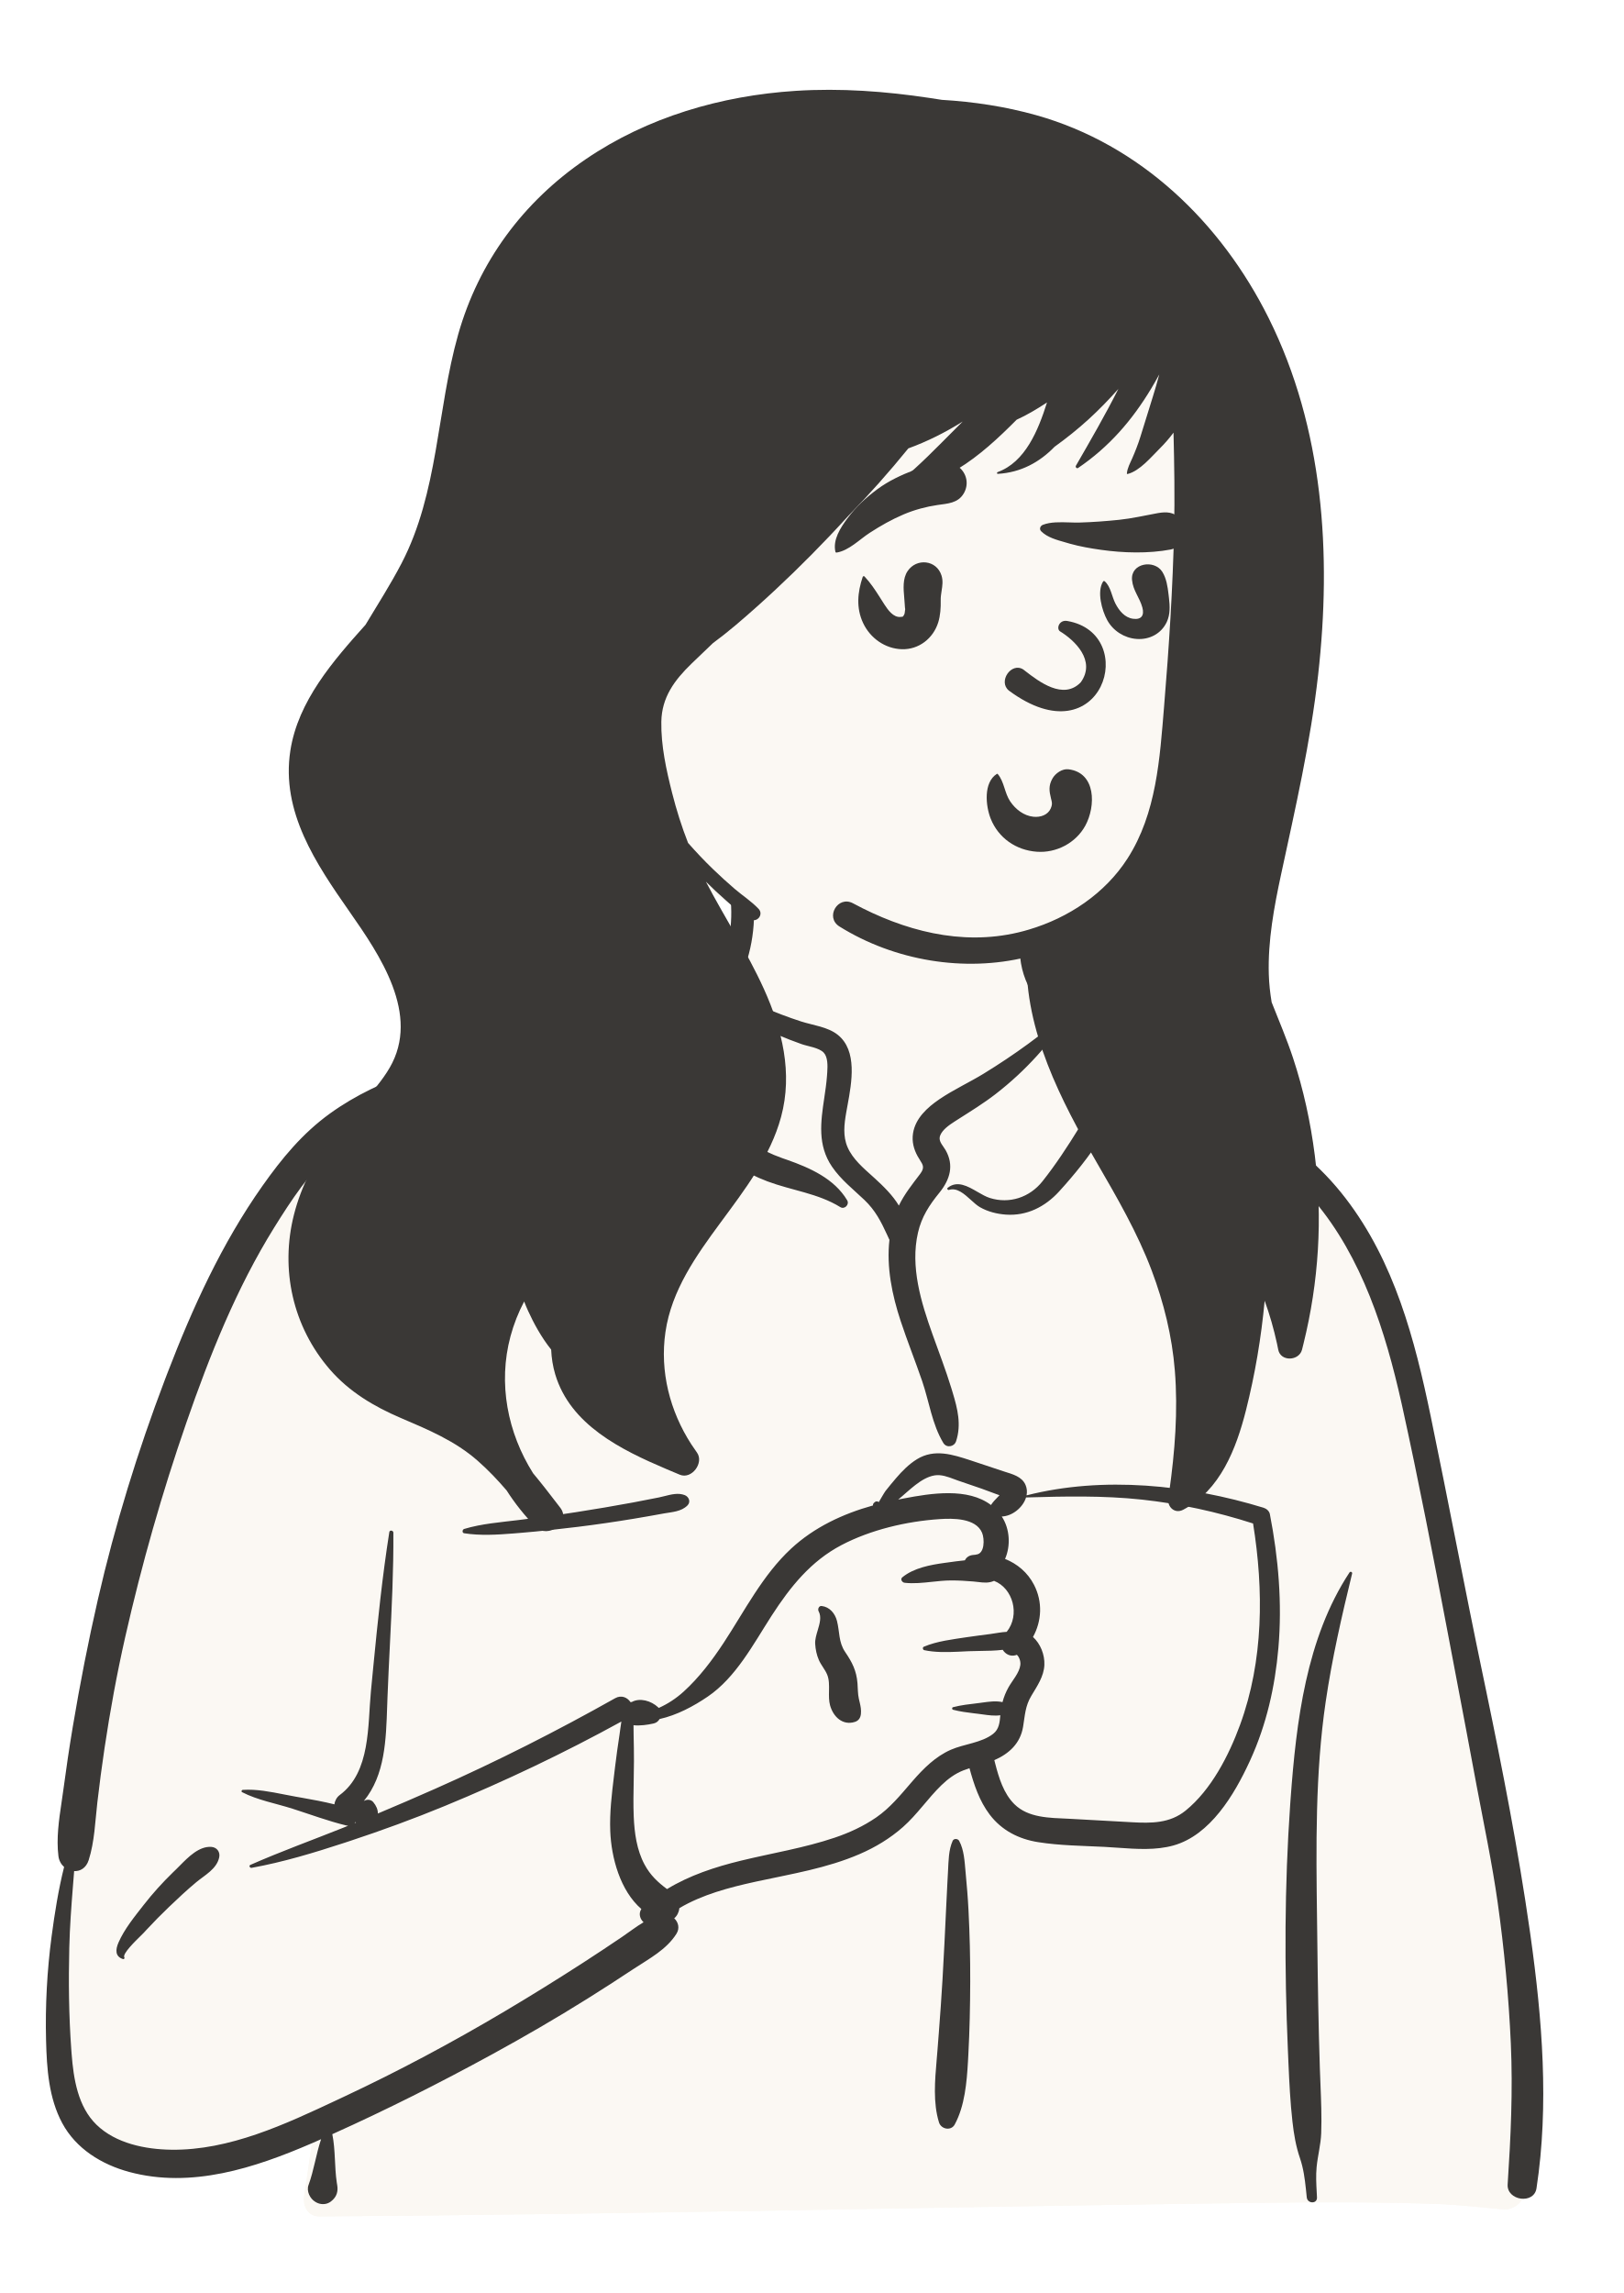
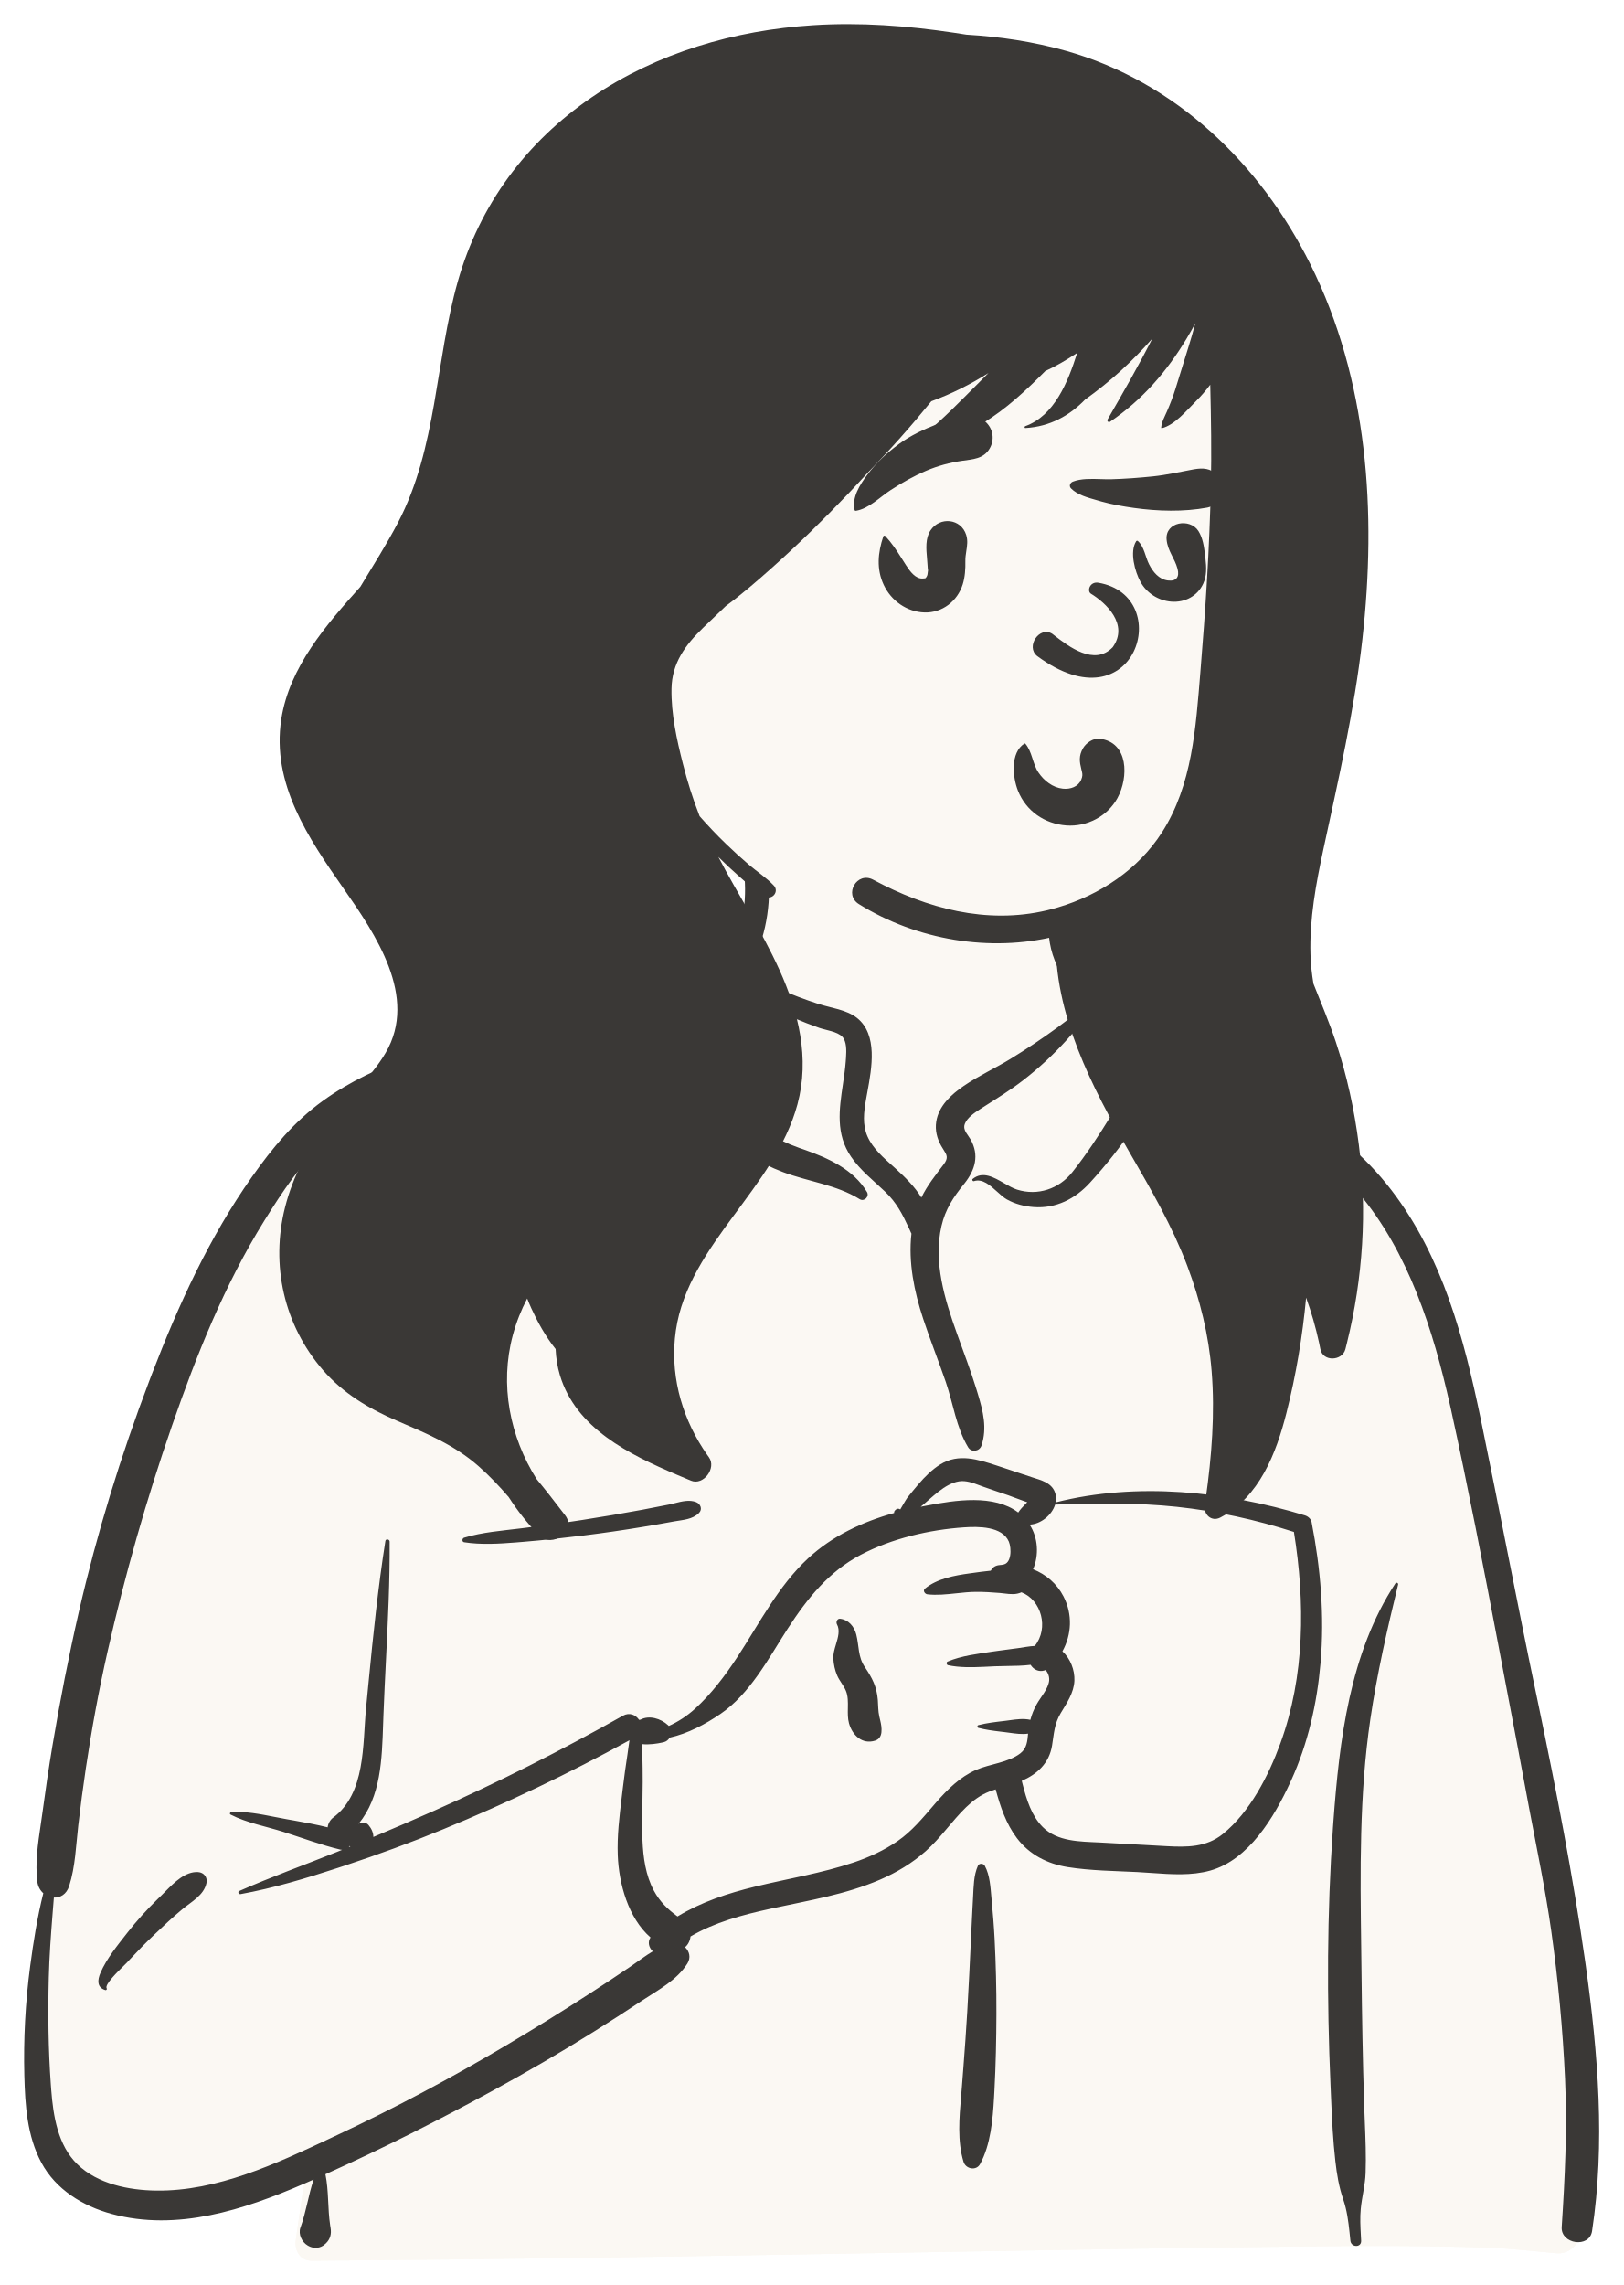
- <svg xmlns="http://www.w3.org/2000/svg" viewBox="0 0 850 1200">
+ <svg xmlns="http://www.w3.org/2000/svg" viewBox="12 35 808 1137">
  <g>
    <g transform="translate(0 459)">
      <path d="M0 0L229 0L229 282L0 282L0 0Z" transform="translate(461.0002 279.0005)" fill="#FBF8F3" stroke="none" />
      <path d="M478.211 10.022C451.865 -8.077 389.892 0.376 365.207 19.173C356.456 26.35 355.931 33.189 355.374 40.458C355.242 42.171 355.109 43.907 354.866 45.678L354.767 46.359C353.545 54.322 348.01 62.99 347.416 73.26C344.894 71.781 342.429 70.08 340.065 68.448C334.969 64.931 330.341 61.738 326.628 61.786C310.167 62.002 303.499 85.083 287.852 97.574C273.939 106.231 256.205 106.914 240.293 109.036L238.784 109.242C184.365 116.975 137.006 151.343 104.703 194.751C30.034 301.118 23.221 439.036 3.895 563.687C3.519 568.088 3.035 572.695 2.537 577.436C-1.082 611.896 -5.447 653.472 25.395 674.547C24.974 674.671 23.89 674.626 22.645 674.575C19.716 674.454 15.9 674.298 17.772 676.204C55.896 687.781 96.54 685.24 134.772 675.142C133.245 685.592 131.782 696.042 130.205 706.487C129.422 711.675 132.293 716.934 138.157 716.926C299.797 715.874 461.421 711.909 623.054 709.897L627.427 709.84C659.499 709.433 691.588 709.3 723.648 710.413C735.213 710.844 746.61 712.224 758.121 713.235C767.014 713.646 772.693 703.027 768.284 695.525C766.444 691.309 764.454 687.759 761.93 684.107C775.906 601.796 756.571 521.285 737.335 441.184C729.909 410.263 722.498 379.404 717.024 348.525C702.166 239.267 683.425 143.029 559.983 123.38C557.146 116.649 556.961 102.581 552.847 97.574C549.53 86.958 530.636 79.232 519.195 84.627C507.069 57.589 504.233 28.197 478.211 10.022ZM504.14 341.178C506.191 339.828 595.804 327.719 630.495 351.819C638.217 357.183 635.98 395.299 633.465 430.706L632.445 444.949C627.844 453.928 618.904 482.876 611.188 494.352C596.721 515.867 553.337 525.782 528.438 516.226C516.42 512.206 498.344 506.177 492.334 494.352C486.604 481.129 493.076 467.857 499.621 454.433C503.44 446.602 507.284 438.72 508.745 430.766C509.367 427.379 507.561 423.658 505.775 419.979C504.359 417.06 502.955 414.168 502.787 411.49C502.8 410.094 502.916 408.386 503.041 406.552C503.34 402.15 503.688 397.021 502.787 393.741C501.452 388.882 499.431 384.487 497.476 380.233C493.673 371.959 490.117 364.223 492.334 354.663C486.754 356.783 483.174 350.841 488.005 349.263C490.413 348.921 492.823 348.589 495.235 348.269C497.678 344.411 499.623 344.149 504.14 341.178Z" transform="translate(29.00043 -16)" fill="#FBF8F3" fill-rule="evenodd" stroke="none" />
      <path d="M335.273 6.092L325.345 0C309.808 1.363 303.086 23.562 287.852 35.724C274.381 44.105 257.328 45.012 241.814 46.987L240.293 47.185L238.784 47.392C184.365 55.125 137.006 89.493 104.703 132.901C30.034 239.268 23.221 377.186 3.895 501.837C3.519 506.237 3.035 510.844 2.537 515.586C-1.082 550.045 -5.447 591.622 25.395 612.697C24.974 612.82 23.89 612.775 22.645 612.724C19.716 612.604 15.9 612.447 17.772 614.354C55.896 625.931 96.54 623.39 134.772 613.292C133.245 623.742 131.782 634.192 130.205 644.637C129.422 649.825 132.293 655.084 138.157 655.075C299.797 654.024 461.421 650.059 623.054 648.047L627.427 647.99C659.499 647.582 691.588 647.449 723.648 648.563C735.213 648.994 746.61 650.374 758.121 651.385C767.014 651.796 772.693 641.177 768.284 633.675C766.444 629.459 764.454 625.909 761.93 622.257C775.906 539.945 756.571 459.434 737.335 379.333C729.909 348.413 722.498 317.553 717.024 286.675C702.166 177.417 683.425 81.178 559.983 61.529C557.146 54.798 556.961 40.731 552.847 35.724C550.379 27.824 539.285 21.524 529.055 21.041L530.824 26.421L514.233 42.04C476.31 68.15 457.348 83.186 457.348 87.147C457.348 90.829 458.27 98.121 460.114 109.021L460.548 111.551L441.166 130.873Q409.698 99.303 409.698 90.366L409.698 45.847Q409.698 39.289 392.931 34.594L335.273 6.092ZM463.502 261.306Q455.019 261.306 428.756 287.652L427.214 288.365C406.049 298.196 392.028 306.724 385.15 313.948L384.905 314.209Q374.484 325.389 343.63 373.669L313.843 391.284L302.573 391.284L294.549 449.487L313.843 491.047L357.547 476.325L428.756 457.556L469.618 416.101L492.668 408.362C489.872 416.442 488.858 424.48 492.334 432.501C498.344 444.326 516.42 450.356 528.438 454.376C553.337 463.932 596.721 454.016 611.188 432.501C618.904 421.025 627.844 392.077 632.445 383.098L633.765 364.595C636.143 330.451 637.908 295.118 630.495 289.968C595.804 265.868 506.191 277.978 504.14 279.327C499.623 282.298 497.678 282.561 495.235 286.419L493.97 286.588L501.082 276.943L498.564 275.598C480.596 266.07 468.909 261.306 463.502 261.306ZM497.476 318.383C493.673 310.109 490.117 302.373 492.334 292.813C492.043 292.923 491.758 293.012 491.479 293.08L491.479 309.457L502.253 330.081C500.945 325.93 499.186 322.102 497.476 318.383Z" transform="translate(29.00043 45.85067)" fill="#FBF8F3" fill-rule="evenodd" stroke="none" />
      <path d="M358.545 5.716C357.95 -1.937 369.861 -1.874 370.451 5.716C371.738 22.286 368.009 38.699 359.983 53.226C359.924 53.332 359.859 53.426 359.797 53.526C364.817 56.138 369.894 58.644 375.084 60.884C381.723 63.75 388.487 66.36 395.372 68.574C401.6 70.578 409.273 71.369 414.509 75.539C424.898 83.812 421.839 100.455 419.672 112.245C419.536 112.985 419.403 113.706 419.278 114.404L418.946 116.271C417.889 122.357 417.124 128.601 419.69 134.442C422.43 140.681 427.971 145.309 432.914 149.773L433.912 150.678C438.291 154.668 443.295 159.515 446.507 164.923C449.439 158.861 453.436 153.907 457.662 148.33C460.101 145.111 459.162 143.637 457.568 141.133C457.192 140.542 456.779 139.893 456.365 139.15C454.28 135.408 453.262 131.419 453.914 127.15C455.117 119.266 461.418 113.571 467.69 109.292C475.097 104.241 483.364 100.499 491.021 95.8C506.755 86.146 522.078 75.108 535.883 62.849C536.264 62.51 536.924 62.954 536.619 63.417C525.714 80.004 512.927 94.337 497.212 106.503C490.84 111.436 484.146 115.528 477.407 119.83L475.47 121.073C472.764 122.826 469.389 125.168 468.166 128.152C467.228 130.439 468.528 132.298 469.826 134.154C470.231 134.734 470.636 135.313 470.973 135.905C475.46 143.8 473.295 151.166 467.976 157.861L467.728 158.169C462.442 164.683 458.436 170.741 456.52 179.063C452.403 196.94 458.137 215.561 464.14 232.344L464.377 233.005C467.624 242.051 471.075 251.031 473.896 260.222L474.672 262.763C477.228 271.22 479.321 279.561 476.454 288.254C475.479 291.211 471.446 291.91 469.771 289.127C463.862 279.313 462.389 267.503 458.685 256.713C455.075 246.197 450.93 235.871 447.443 225.312C442.953 211.717 439.948 197.083 441.579 182.823C441.531 182.74 441.478 182.662 441.438 182.574L440.295 180.074C437.178 173.304 434.168 167.392 428.5 161.996C422.588 156.367 416.171 151.384 411.519 144.57C403.803 133.268 405.623 120.996 407.458 108.62C408.026 104.788 408.595 100.946 408.884 97.12L409.024 95.136C409.245 91.775 409.367 87.209 407.172 84.883C404.703 82.265 398.913 81.597 395.637 80.438C387.171 77.442 378.828 73.951 370.882 69.759C363.318 65.769 355.991 61.361 349.169 56.197L345.711 53.596C340.255 49.48 334.598 44.984 330.942 39.381C330.52 38.736 331.237 37.695 332.001 38.004C338.105 40.481 343.682 44.421 349.393 47.849C349.482 47.64 349.585 47.429 349.702 47.217C356.768 34.429 359.674 20.261 358.545 5.716ZM522.707 22.954C524.349 15.691 513.078 12.661 511.172 20.009C507.045 35.926 512.426 53.511 525.361 63.864C531.286 68.606 539.764 60.234 533.78 55.445L533.432 55.163C523.973 47.386 519.542 35.172 522.653 23.175L522.707 22.954ZM330.002 40.107C331.524 37.242 327.98 34.577 325.585 36.698C315.595 45.55 305.288 55.13 294.142 62.494C290.83 64.682 289.141 69.445 291.109 72.973C275.552 79.813 257.949 81.205 241.272 83.475C224.851 85.71 208.715 89.303 193.016 94.665C177.334 100.023 162.138 107.033 148.666 116.769C134.286 127.16 123.528 140.234 113.351 154.654C92.076 184.795 76.797 218.372 63.602 252.681L62.352 255.95C48.072 293.486 36.211 331.941 27.229 371.092C22.181 393.09 17.846 415.302 14.116 437.561C12.268 448.583 10.633 459.639 9.155 470.717C8.87 472.849 8.552 474.998 8.232 477.159C6.849 486.502 5.433 496.063 6.581 505.325C6.88 507.739 8.012 509.688 9.552 511.047C6.558 522.988 4.617 535.282 3.012 547.348C0.621 565.323 -0.351 583.731 0.113 601.862C0.489 616.552 1.49 631.886 8.572 645.092C15.768 658.513 29.212 666.747 43.596 670.64C76.151 679.448 109.339 668.568 139.217 655.648L141.98 654.444L144.076 653.507C141.434 661.367 140.353 669.7 137.492 677.508C136.328 680.685 138.263 684.684 141.069 686.298L141.477 686.532L141.719 686.666C143.843 687.778 146.513 687.793 148.588 686.532L148.92 686.319C149.181 686.137 149.437 685.926 149.686 685.698L149.663 685.716L149.731 685.659L149.933 685.474L149.929 685.502L150.156 685.293C152.31 683.251 153.048 680.635 152.502 677.508L152.305 676.306C151.027 667.882 151.649 659.253 149.948 650.884C178.288 638.146 206.124 624.103 233.375 609.216C250.318 599.96 267.025 590.278 283.39 580.032C291.44 574.993 299.425 569.849 307.341 564.601L307.864 564.256C315.911 558.975 324.875 554.276 330.079 546.017C331.942 543.059 331.044 539.906 328.924 537.915C330.448 536.629 331.399 534.665 331.634 532.578C343.654 525.488 357.554 521.819 371.172 518.831L372.433 518.557C390.522 514.64 408.868 511.688 425.97 504.298C434.223 500.732 441.917 496.094 448.669 490.13C456.128 483.542 461.658 475.157 468.787 468.253C472.163 464.984 475.897 462.206 480.304 460.485C481.348 460.076 482.409 459.715 483.477 459.375C485.81 467.93 488.658 476.53 494.066 483.646C500.335 491.894 509.223 496.441 519.367 498.051C530.757 499.859 542.51 499.943 554.01 500.522C556.346 500.64 558.722 500.809 561.119 500.979C570.862 501.672 580.964 502.391 590.273 499.784C609.486 494.405 622.067 473.249 630.004 456.086L630.484 455.04C638.931 436.521 643.413 416.698 645.167 396.47C647.2 373.036 645.199 349.407 640.706 326.366C640.389 324.74 638.886 323.502 637.38 323.042C598.168 311.046 553.536 306.351 513.352 316.57C513.701 314.784 513.585 312.943 512.836 311.169C510.944 306.687 505.993 305.498 501.762 304.139L501.177 303.947C495.503 302.062 489.838 300.145 484.154 298.288L484.024 298.246C474.659 295.188 465.086 292.061 455.978 297.656C451.799 300.224 448.19 303.878 445.023 307.581C443.155 309.768 441.315 312.002 439.527 314.253C439.228 314.63 438.367 316.065 437.528 317.49L435.992 320.115C435.958 320.055 435.908 319.999 435.825 319.958C434.78 319.455 434.203 319.742 433.394 320.571C433.076 320.897 432.9 321.387 432.966 321.847C417.219 326.236 402.209 333.227 390.102 344.456C375.201 358.277 365.831 376.948 354.8 393.738C348.81 402.854 341.939 411.945 333.827 419.297C329.863 422.89 325.495 425.725 320.817 427.825C320.72 427.715 320.627 427.603 320.518 427.499C316.823 424.048 310.957 422.363 306.651 424.729C306.643 424.729 306.634 424.728 306.625 424.728L306.392 424.738C306.351 424.739 306.311 424.743 306.271 424.749L306.037 424.782C304.409 422.339 301.28 420.883 297.988 422.736C267.399 439.952 235.979 455.863 203.886 470.081C193.904 474.503 183.873 478.837 173.798 483.061C173.826 481.026 172.93 478.952 171.378 477.105C170.115 475.603 168.007 475.603 166.448 476.514C177.597 462.893 178.068 444.51 178.669 426.808L178.838 422.101C179.18 413.069 179.629 404.046 180.079 395.025C181.057 375.389 182.035 355.763 181.906 336.074C181.898 334.905 179.983 334.55 179.788 335.788C176.134 358.969 173.728 382.321 171.455 405.676L170.163 419.021C168.42 436.996 170.075 461.372 153.778 473.441C152.297 474.538 151.256 476.409 151.055 478.272C145.493 476.891 139.78 475.831 134.191 474.846L130.855 474.261C128.866 473.914 126.829 473.511 124.764 473.103C117.608 471.69 110.112 470.209 103.083 470.696C102.479 470.737 102.132 471.599 102.752 471.919C110.811 476.075 120.498 477.804 129.12 480.557C138.41 483.523 147.808 487.046 157.28 489.332C157.61 489.411 157.926 489.453 158.231 489.47L155.577 490.551C139.426 497.017 122.963 502.939 107.051 509.96C106.119 510.371 106.828 511.66 107.701 511.502C124.028 508.547 140.2 503.663 155.994 498.493L159.373 497.381C176.042 491.87 192.484 485.856 208.718 479.167C240.389 466.118 271.243 451.43 301.256 434.937C300.866 437.269 300.611 439.632 300.277 441.841C299.432 447.433 298.618 453.04 297.959 458.657C297.776 460.212 297.587 461.768 297.398 463.326C296.231 472.927 295.059 482.579 295.435 492.254C295.976 506.185 300.602 523.402 311.717 533.05C310.139 535.458 310.98 538.216 312.864 539.97C309.019 542.243 305.44 545.052 301.663 547.614C295.069 552.087 288.425 556.489 281.734 560.818C268.099 569.637 254.288 578.206 240.326 586.499C212.91 602.783 184.821 617.798 155.943 631.325C154.793 631.864 153.64 632.405 152.482 632.949C125.4 645.662 96.102 659.416 65.713 659.019C52.108 658.842 36.586 655.751 26.491 645.921C16.744 636.43 14.496 621.866 13.491 608.904L13.309 606.482C12.029 588.722 11.829 570.975 12.271 553.177C12.537 542.473 13.326 531.832 14.171 521.194L14.809 513.215C17.951 513.362 21.088 511.634 22.418 507.47C25.517 497.754 25.787 487.358 26.957 477.253C28.055 467.79 29.303 458.348 30.709 448.926C33.63 429.363 37.184 409.936 41.56 390.646C50.164 352.723 60.822 315.245 73.564 278.503C85.816 243.179 99.731 208.279 119.526 176.423C128.375 162.184 138.043 147.624 150.465 136.224C162.167 125.482 176.297 117.599 190.663 110.998C206.957 103.51 224.232 98.516 241.6 94.216L243.493 93.748C260.84 89.451 277.9 85.076 292.846 75.021C302.531 83.464 311.347 91.987 319.535 101.966C327.815 112.058 335.753 122.368 345.207 131.43C354.677 140.507 365.395 147.619 377.69 152.24C390.418 157.024 404.157 158.48 415.85 165.72C418.096 167.111 420.768 164.357 419.441 162.128C412.711 150.825 399.952 145.165 388.014 140.974L385.614 140.141C373.73 135.942 363.901 129.646 355.013 120.638C346 111.505 338.409 101.101 330.38 91.121C324.101 83.317 317.452 74.989 309.699 68.282C312.72 65.054 315.701 61.79 318.484 58.339C323.074 52.647 326.582 46.546 330.002 40.107ZM536.927 52.289C536.627 51.368 537.771 50.492 538.58 51.018C543.271 54.072 547.336 58.107 551.663 61.644C556.464 65.568 561.3 69.412 566.211 73.197C573.37 78.716 565.067 88.876 558.765 82.847C550.141 74.6 540.696 63.816 536.927 52.289ZM566.602 95.101C567.044 87.177 555.96 86.662 553.528 93.331C551.598 98.622 551.064 104.261 548.715 109.45C546.387 114.591 543.692 119.579 540.738 124.385C534.921 133.85 528.551 143.583 521.63 152.276C515.001 160.602 504.432 164.179 494.133 160.944C492.086 160.301 489.924 159.05 487.709 157.769C482.53 154.772 477.057 151.605 472.056 155.631C471.539 156.046 472.097 156.922 472.695 156.728C476.923 155.354 480.72 158.798 484.249 161.998C485.882 163.478 487.457 164.907 488.99 165.781C493.071 168.107 497.772 169.292 502.429 169.635C513.482 170.449 523.074 165.55 530.382 157.538C538.443 148.701 545.99 139.337 552.433 129.247C555.805 123.969 558.623 118.562 561.063 112.803L561.315 112.211C563.679 106.684 566.263 101.189 566.602 95.101ZM567.483 100.423C565.915 100.05 565.419 102.191 566.835 102.773C602.303 117.38 638.614 132.479 663.979 162.46C688.974 192.002 701.259 230.972 709.592 268.174L710.097 270.449C718.612 309.118 726.148 348.065 733.539 386.978L738.47 412.966C741.77 430.323 745.077 447.679 748.285 465.053L748.886 468.279C752.717 488.706 757.046 509.04 759.95 529.63C763.401 554.097 765.716 578.672 766.838 603.355C767.959 628.033 766.799 652.527 765.179 677.15C764.618 685.667 778.964 687.814 780.279 679.193C786.927 635.618 783.262 590.652 777.17 547.19L776.736 544.125C770.695 501.861 762.496 460.067 753.812 418.298L752.069 409.944C742.684 365.097 734.213 320.072 724.909 275.211C716.537 234.839 705.932 194.429 680.412 161.178C667.284 144.072 650.762 130.161 631.247 120.843C611.745 111.53 591.229 106.108 570.335 101.103L567.483 100.423ZM475.483 308.104C476.113 308.34 476.735 308.574 477.346 308.79C481.501 310.263 485.681 311.661 489.857 313.075L489.899 313.09C490.512 313.309 494.392 314.803 497.667 315.961L499.195 316.49L498.527 317.202C498.414 317.319 498.3 317.435 498.181 317.546C496.943 318.819 495.807 319.98 494.827 321.468C494.792 321.521 494.768 321.574 494.737 321.627C482.6 312.434 463.452 315.428 448.992 318.207L446.167 318.756C451.794 314.194 458.122 307.267 465.233 306.115C468.692 305.555 472.197 306.87 475.483 308.104ZM320.892 317.662C321.841 317.469 322.818 317.222 323.81 316.97C327.351 316.074 331.083 315.129 334.423 316.44C336.621 317.304 337.707 319.984 335.85 321.847C332.626 325.079 327.94 325.259 323.597 326.021L323.215 326.09C318.08 327.04 312.936 327.941 307.785 328.795C298.094 330.4 288.38 331.819 278.632 333.025C268.62 334.264 258.58 335.367 248.526 336.197L244.634 336.516C236.141 337.195 227.304 337.708 218.971 336.407C217.76 336.218 217.955 334.455 218.971 334.146C228.1 331.383 238.114 330.642 247.552 329.473C257.586 328.228 267.603 326.913 277.594 325.353C287.569 323.795 297.531 322.123 307.456 320.275C311.942 319.441 316.421 318.57 320.892 317.662ZM573.684 318.788C553.514 316.621 533.315 317.078 513.085 317.66C511.467 322.952 505.835 327.462 500.378 327.632C504.652 334.137 505.093 342.941 502.096 349.84C508.459 352.373 513.941 356.923 517.268 363.403C521.884 372.386 521.28 382.382 516.719 390.684C520.612 394.208 522.909 399.931 522.679 405.325C522.422 411.34 518.837 416.478 515.858 421.458C512.639 426.844 512.531 431.586 511.542 437.618C510.095 446.446 504.141 451.8 496.48 455.144L496.887 456.746C498.862 464.435 501.319 472.547 506.965 478.168C514.226 485.401 525.492 485.334 535.087 485.792L535.549 485.814C544.335 486.254 553.117 486.768 561.899 487.266L568.487 487.634C578.599 488.19 588.31 488.258 596.565 481.572C610.042 470.66 619.281 452.602 625.129 436.614C637.403 403.058 637.55 366.233 631.916 331.285C613.021 325.195 593.416 320.908 573.684 318.788ZM490.062 336.137C486.776 328.373 474.676 328.536 467.806 329C450.506 330.169 431.788 334.546 416.395 342.632C400.436 351.015 389.686 364.447 380.068 379.3L379.618 379.997C370.243 394.57 361.214 411.821 346.534 421.841C339.057 426.946 330.326 431.607 321.254 433.626C320.631 434.721 319.622 435.588 318.299 435.903L317.684 436.044C315.1 436.615 311.086 437.246 307.619 436.868C307.642 438.564 307.624 440.247 307.667 441.854C307.789 446.459 307.841 451.084 307.841 455.692C307.841 459.178 307.774 462.666 307.707 466.154C307.588 472.329 307.469 478.507 307.727 484.675C308.084 493.214 309.29 502.136 313.39 509.769C316.397 515.369 320.366 519.075 325.157 522.613C336.943 515.43 350.27 511.052 363.796 507.76C380.154 503.779 396.903 501.122 412.889 495.724C420.583 493.125 427.98 489.724 434.682 485.105C441.794 480.2 447.228 473.564 452.818 467.073L453.691 466.065C459.396 459.522 465.621 453.262 473.684 449.714C480.627 446.658 489.778 446.114 495.849 441.386C499.023 438.912 499.289 435.322 499.622 431.646C496.597 432.079 493.433 431.635 490.352 431.203C489.474 431.08 488.603 430.958 487.744 430.857L485.736 430.622C482.072 430.186 478.492 429.708 474.885 428.775C474.215 428.602 474.215 427.592 474.885 427.419C479.148 426.318 483.372 425.849 487.744 425.337L488.77 425.209C489.275 425.143 489.782 425.073 490.292 425.002C493.78 424.518 497.376 424.019 500.76 424.778C501.456 422.13 502.461 419.602 503.871 417.07C505.849 413.513 509.595 409.48 510.101 405.325C510.252 404.084 509.963 402.621 509.378 401.524L509.176 401.151C508.93 400.709 508.639 400.265 508.213 399.989C508.166 400.044 508.065 400.107 507.849 400.175C504.864 401.115 502.26 399.654 500.878 397.402C496.993 397.884 492.873 397.94 488.935 397.993C486.926 398.02 484.964 398.046 483.106 398.128L477.543 398.398C471.598 398.67 465.384 398.789 459.799 397.588C459.019 397.421 458.783 396.123 459.564 395.789C466.431 392.852 474.76 391.915 482.112 390.787C486.219 390.156 490.354 389.676 494.473 389.121C497.215 388.751 500.125 388.14 502.966 387.993C510.089 379.126 506.25 365.138 496.338 361.32C493.476 362.578 490.843 362.259 487.909 361.904C487.141 361.811 486.353 361.716 485.535 361.645C481.596 361.307 477.648 361.078 473.695 361.095C470.477 361.11 467.181 361.462 463.875 361.815C459.042 362.332 454.189 362.85 449.53 362.317C448.254 362.17 447.068 360.472 448.337 359.436C454.342 354.535 462.95 352.937 470.573 351.893L472.154 351.681C474.71 351.346 477.818 350.857 481.042 350.566C481.771 349.144 483.078 348.069 485.044 347.802C485.628 347.722 486.215 347.675 486.801 347.625L486.792 347.567C491.583 347.337 491.375 339.243 490.062 336.137ZM682.39 356.92C682.857 356.211 683.966 356.659 683.761 357.498C678.34 379.707 673.251 401.961 669.928 424.594C664.405 462.209 664.903 500.277 665.399 538.2C665.442 541.461 665.485 544.72 665.523 547.978L665.548 550.107C665.8 572.273 666.15 594.441 666.883 616.598C666.972 619.297 667.083 622.002 667.193 624.711C667.54 633.241 667.889 641.804 667.587 650.308C667.37 656.386 665.75 662.135 665.176 668.14C664.758 672.502 664.997 676.919 665.233 681.304C665.282 682.198 665.33 683.09 665.372 683.981C665.54 687.477 660.38 687.328 660.029 683.981L659.58 679.652C658.997 674.173 658.277 668.728 656.481 663.484C654.322 657.177 653.286 650.983 652.537 644.361C651.39 634.213 650.88 623.964 650.437 613.746L650.134 606.678C648.285 563.974 648.35 521.069 651.343 478.409L651.562 475.363C654.526 435.039 659.669 391.47 682.39 356.92ZM406.093 374.471L405.945 374.46C404.586 374.428 403.931 376.166 404.509 377.23C406.117 380.183 405.066 383.707 404.014 387.233C403.29 389.66 402.565 392.089 402.708 394.334C402.893 397.244 403.472 400.041 404.625 402.718C405.789 405.419 407.849 407.663 408.966 410.346C410.055 412.96 409.999 415.955 409.942 418.969C409.894 421.534 409.846 424.112 410.503 426.482C412.157 432.449 417.101 437.167 423.504 435.119C425.469 434.491 426.423 432.965 426.636 431.006C426.869 428.858 426.486 426.931 426.017 424.93L425.575 423.054C424.966 420.376 425.066 417.647 424.848 414.911C424.317 408.262 422.071 403.953 418.418 398.571C414.867 393.337 415.591 388.095 414.115 382.297C413.099 378.308 410.246 374.945 406.093 374.471ZM161.717 487.937C161.815 487.818 161.908 487.693 161.993 487.562L162.353 487.793L161.565 488.113L161.717 487.937ZM474.668 497.371C475.278 496.012 477.412 496.161 478.068 497.371C480.639 502.113 480.924 508.167 481.41 513.521L481.461 514.072C482.079 520.605 482.626 527.16 482.961 533.714C483.596 546.153 483.9 558.576 483.861 571.031C483.821 583.795 483.564 596.544 482.876 609.289L482.69 612.704C482.062 623.779 481.008 636.133 475.745 645.816C473.832 649.337 468.629 648.302 467.521 644.742C464.352 634.564 465.371 622.736 466.3 611.952C466.435 610.386 466.568 608.842 466.686 607.328L467.409 598.013C468.125 588.696 468.808 579.377 469.349 570.05C470.091 557.289 470.703 544.517 471.292 531.75C471.484 527.603 471.691 523.455 471.909 519.308L472.245 513.09C472.532 507.888 472.508 502.18 474.668 497.371ZM68.127 512.338L66.52 513.89C61.04 519.222 55.946 524.845 51.24 530.884C46.521 536.937 41.117 543.494 38.031 550.582C36.425 554.271 36.16 557.912 40.408 559.254C40.899 559.409 41.392 558.801 41.096 558.359L41.038 558.255C40.163 556.357 46.66 550.003 49.764 546.967C50.435 546.311 50.947 545.809 51.193 545.542L52.634 543.98C56.487 539.83 60.436 535.806 64.542 531.893C69.17 527.48 73.807 523.109 78.727 519.02C83.218 515.286 89.457 512.112 90.745 505.996C91.348 503.135 89.495 500.721 86.587 500.537C80.213 500.134 74.647 505.763 70.052 510.411C69.39 511.081 68.749 511.73 68.127 512.338Z" transform="translate(24 7.000038)" fill="#3A3836" fill-rule="evenodd" stroke="none" />
    </g>
    <g transform="translate(225 0)">
      <g>
        <g>
          <path d="M343.866 57.179C333.565 19.993 294.19 3.767 258.728 1.192C162.714 -8.789 64.984 44.735 22.418 131.526C-11.655 197.429 -12.722 266.659 60.52 304.288C64.52 306.493 68.697 308.85 72.963 310.99C76.669 314.436 80.486 317.747 84.652 320.527C124.535 346.753 173.486 358.096 220.924 355.636C290.965 354.224 315.969 306.697 331.27 245.748C347.408 185.069 356.433 119.227 343.866 57.179L343.866 57.179Z" transform="translate(62.00051 145.9994)" fill="#FBF8F3" stroke="none" />
          <path d="M525.844 506.684C522.574 496.794 518.474 487.204 514.644 477.514C513.834 472.684 513.294 467.814 513.155 462.904C512.624 445.364 515.905 427.674 519.584 410.594C527.064 375.884 534.994 341.534 538.974 306.184C546.084 242.954 541.854 177.204 513.094 119.484C488.174 69.484 445.944 28.594 391.394 13.274C375.268 8.743 358.671 6.244 341.96 5.246C339.891 4.917 337.825 4.595 335.769 4.285C312.525 0.781 288.995 -0.965 265.501 0.546C226.541 3.053 187.945 14.249 155.497 36.393C122.828 58.69 99.616 89.954 88.815 128.087C77.579 167.757 78.532 210.72 59.129 247.912C53.397 258.9 46.706 269.346 40.325 279.966C23.394 298.857 5.012 319.858 0.984 345.833C-3.986 377.934 14.484 405.064 31.964 430.114C47.764 452.734 69.204 483.974 52.944 511.824C45.274 524.964 32.984 534.794 23.754 546.774C14.184 559.214 6.714 573.494 2.854 588.754C-4.396 617.413 2.274 647.284 21.664 669.684C31.764 681.344 44.734 689.054 58.774 695.064C73.144 701.204 87.184 707.034 99.064 717.484C104.494 722.254 109.464 727.484 114.164 732.964C118.544 739.814 123.644 746.214 129.394 752.074C135.724 758.524 148.124 749.694 142.314 742.104C141.884 741.544 141.464 740.994 141.034 740.434C136.784 734.894 132.514 729.354 128.044 723.994C114.714 702.873 109.584 677.014 116.214 652.344C117.934 645.934 120.354 639.854 123.365 634.114C124.004 635.784 124.704 637.434 125.444 639.064C128.324 645.384 132.365 652.873 137.504 659.274C137.704 663.663 138.365 668.014 139.644 672.274C147.564 698.684 174.044 711.714 197.924 721.854C200.264 722.854 202.574 723.814 204.844 724.764C211.084 727.373 217.684 718.484 213.794 713.123C212.774 711.714 211.784 710.274 210.844 708.814C199.644 691.474 194.314 670.734 197.334 650.074C200.514 628.224 213.394 610.144 226.184 592.794C238.744 575.734 252.234 558.324 257.854 537.514C264.074 514.524 258.414 491.604 248.814 470.444C240.024 451.081 228.315 433.234 218.496 414.404C221.858 417.757 225.327 421 228.901 424.128C232.92 427.646 237.049 431.672 241.812 434.152C245.334 435.985 248.862 431.597 246.073 428.63C242.407 424.732 237.716 421.72 233.645 418.241C229.737 414.902 225.942 411.429 222.241 407.862C217.684 403.471 213.349 398.873 209.169 394.136C205.824 385.615 203.068 376.865 200.824 367.984C197.774 355.964 194.954 343.174 195.174 330.714C195.394 317.934 202.034 308.984 210.874 300.404C214.618 296.771 218.398 293.181 222.171 289.584C230.207 283.685 237.787 277.095 245.15 270.523C258.27 258.812 270.96 246.433 283.079 233.692C286.33 230.274 289.554 226.818 292.738 223.322C303.863 211.906 314.473 199.986 324.474 187.654C334.414 184.034 343.964 179.244 352.924 173.604C349.024 177.554 345.084 181.454 341.164 185.384C332.434 194.144 323.365 202.944 313.244 210.083C312.204 210.824 312.834 212.394 314.115 212.144C326.984 209.574 339.024 205.294 350.264 198.474C361.694 191.534 371.764 182.104 381.164 172.644C386.484 170.244 391.615 167.154 396.304 164.114C396.554 163.954 396.804 163.784 397.054 163.623C392.434 178.264 385.655 194.844 371.204 200.064C370.734 200.234 370.764 201.014 371.324 200.984C383.498 200.27 393.282 194.793 401.006 186.81C407.218 182.34 413.146 177.603 418.803 172.446C424.283 167.45 429.474 162.092 434.404 156.544C427.514 170.193 419.796 183.539 412.184 196.734C411.784 197.434 412.624 198.384 413.344 197.894C429.414 187.014 441.604 172.974 451.574 156.373C453.046 153.929 454.451 151.445 455.821 148.942C454.787 152.859 453.658 156.751 452.449 160.623C450.26 167.632 448.105 174.657 445.912 181.662C444.73 185.439 443.289 189.13 441.708 192.758C440.576 195.354 439.094 197.945 438.864 200.792C438.849 200.981 439.055 201.105 439.22 201.064C445.628 199.462 451.595 192.154 456.161 187.627C458.704 185.106 461.086 182.339 463.277 179.421C463.684 196.228 463.964 213.037 463.594 229.894C462.905 260.854 460.905 291.804 458.344 322.663C456.084 349.944 454.414 378.574 439.194 402.284C427.414 420.634 408.314 433.333 387.564 439.484C385.734 440.034 383.894 440.524 382.044 440.964C352.004 448.094 322.084 440.014 295.524 425.734C287.544 421.444 280.724 433.083 288.424 437.873C317.244 455.814 353.774 461.924 386.394 453.884C385.365 492.413 404.354 528.964 423.244 561.644C433.814 579.934 444.394 598.104 451.865 617.934C458.204 634.774 462.514 652.244 463.964 670.214C465.684 691.394 463.994 712.694 461.034 733.694C460.874 734.833 460.714 735.984 460.544 737.123C459.884 741.634 463.934 745.413 468.324 743.104C487.734 732.904 496.104 711.163 501.194 691.064C505.954 672.234 509.184 653.034 510.984 633.704C513.624 640.994 515.764 648.464 517.424 656.083C517.655 657.174 517.874 658.264 518.094 659.354C519.354 665.724 528.994 665.274 530.534 659.354C530.814 658.284 531.084 657.214 531.334 656.134C539.284 623.984 541.424 590.454 537.224 557.583C535.014 540.294 531.324 523.234 525.844 506.684" transform="translate(-74.00029 46.99987)" fill="#3A3836" stroke="none" />
        </g>
      </g>
      <g transform="translate(159 186)">
        <g>
          <path d="M41.449 4.016L43.494 3.233C50.5 0.586 60.119 -2.473 65.815 3.224C69.329 6.737 69.998 11.912 67.49 16.199C64.451 21.392 59 21.52 53.736 22.285C47.749 23.155 41.66 24.809 36.086 27.167C29.807 29.824 23.98 33.136 18.271 36.835C12.845 40.35 7.438 46.095 0.943 47.178C0.678 47.222 0.377 47.108 0.308 46.817C-1.167 40.467 2.932 34.218 6.59 29.264C11.016 23.266 16.379 18.343 22.373 13.929C28.158 9.668 34.768 6.589 41.449 4.016ZM169.341 26.483L168.717 26.593C162.076 27.811 155.56 29.332 148.826 30.032C141.935 30.747 135 31.266 128.076 31.464C126.406 31.512 124.603 31.455 122.749 31.396C117.994 31.246 112.907 31.085 108.891 32.658C107.515 33.197 106.852 34.863 108.002 36.027C111.201 39.266 116.243 40.58 120.647 41.838L123.074 42.542C128.35 44.024 133.815 44.964 139.231 45.732C151.069 47.41 164.116 47.776 175.895 45.56C179.384 44.904 181.788 41.723 182.863 38.592C184.028 35.198 183.086 31.871 180.642 29.304C177.44 25.939 173.59 25.776 169.341 26.483ZM38.072 56.893C42.707 49.939 53.287 50.963 55.84 59.215C56.695 61.977 56.292 64.567 55.882 67.197C55.63 68.822 55.374 70.462 55.412 72.167C55.495 75.938 55.248 80.14 54.092 83.792C51.456 92.12 43.966 98.002 35.105 97.758C26.273 97.515 18.494 91.925 14.795 84.052C11.083 76.149 11.869 67.97 14.579 59.934C14.709 59.548 15.215 59.361 15.52 59.686C18.723 63.09 21.068 66.684 23.495 70.496L25.981 74.403C27.882 77.345 30.644 81.103 34.192 80.867L34.724 80.815C35.153 80.778 35.367 80.794 35.534 80.714C35.752 80.609 35.89 80.341 36.32 79.582C36.672 78.96 36.608 77.804 36.778 77.07L36.837 76.822L36.805 76.688C36.73 76.333 36.655 75.663 36.595 74.5L36.582 74.244C36.531 73.169 36.43 72.034 36.327 70.867C35.906 66.126 35.437 60.846 38.072 56.893ZM171.394 57.234C167.237 50.653 154.733 52.628 155.564 61.522C156.092 67.169 159.584 70.739 160.987 75.987C162.075 80.052 160.446 82.381 156.182 81.833C151.725 81.26 148.784 77.584 146.845 73.812C144.965 70.155 144.45 65.035 141.288 62.228C141.011 61.982 140.607 62.023 140.405 62.342C137.059 67.605 139.798 77.457 142.553 82.503C145.643 88.158 151.505 91.883 157.93 92.377C164.658 92.893 170.895 89.635 173.763 83.472C175.584 79.559 175.389 75.195 174.897 71L174.673 69.062C174.193 64.977 173.562 60.666 171.394 57.234ZM128.749 115.04C136.872 103.66 125.366 92.957 117.815 88.367C115.836 86.947 117.407 82.243 121.634 82.971C160.031 89.567 140.136 155.708 91.112 119.413C85.276 114.705 92.344 104.334 98.635 108.366C98.954 108.611 99.288 108.869 99.637 109.139C106.705 114.603 119.636 124.601 128.749 115.04ZM113.944 165.352C115.478 162.685 119.01 160.214 122.242 160.593C136.721 162.291 136.696 179.845 131.105 190.093C126.148 199.18 115.889 204.514 105.621 203.735C94.834 202.916 85.643 196.574 81.598 186.483C78.923 179.808 77.687 167.485 84.803 163C84.935 162.916 85.153 162.937 85.258 163.058C88.67 167.027 88.804 172.986 91.791 177.405C94.569 181.515 98.885 184.909 103.941 185.433C107.717 185.825 111.537 184.463 113.014 181.073C113.813 179.239 113.722 178.244 113.422 176.982L113.149 175.885C112.203 172.044 111.779 169.119 113.944 165.352Z" transform="translate(52.99948 55.99989)" fill="#3A3836" fill-rule="evenodd" stroke="none" />
        </g>
      </g>
      <g transform="translate(123 338)" />
      <g transform="translate(47 241)" />
    </g>
  </g>
</svg>
